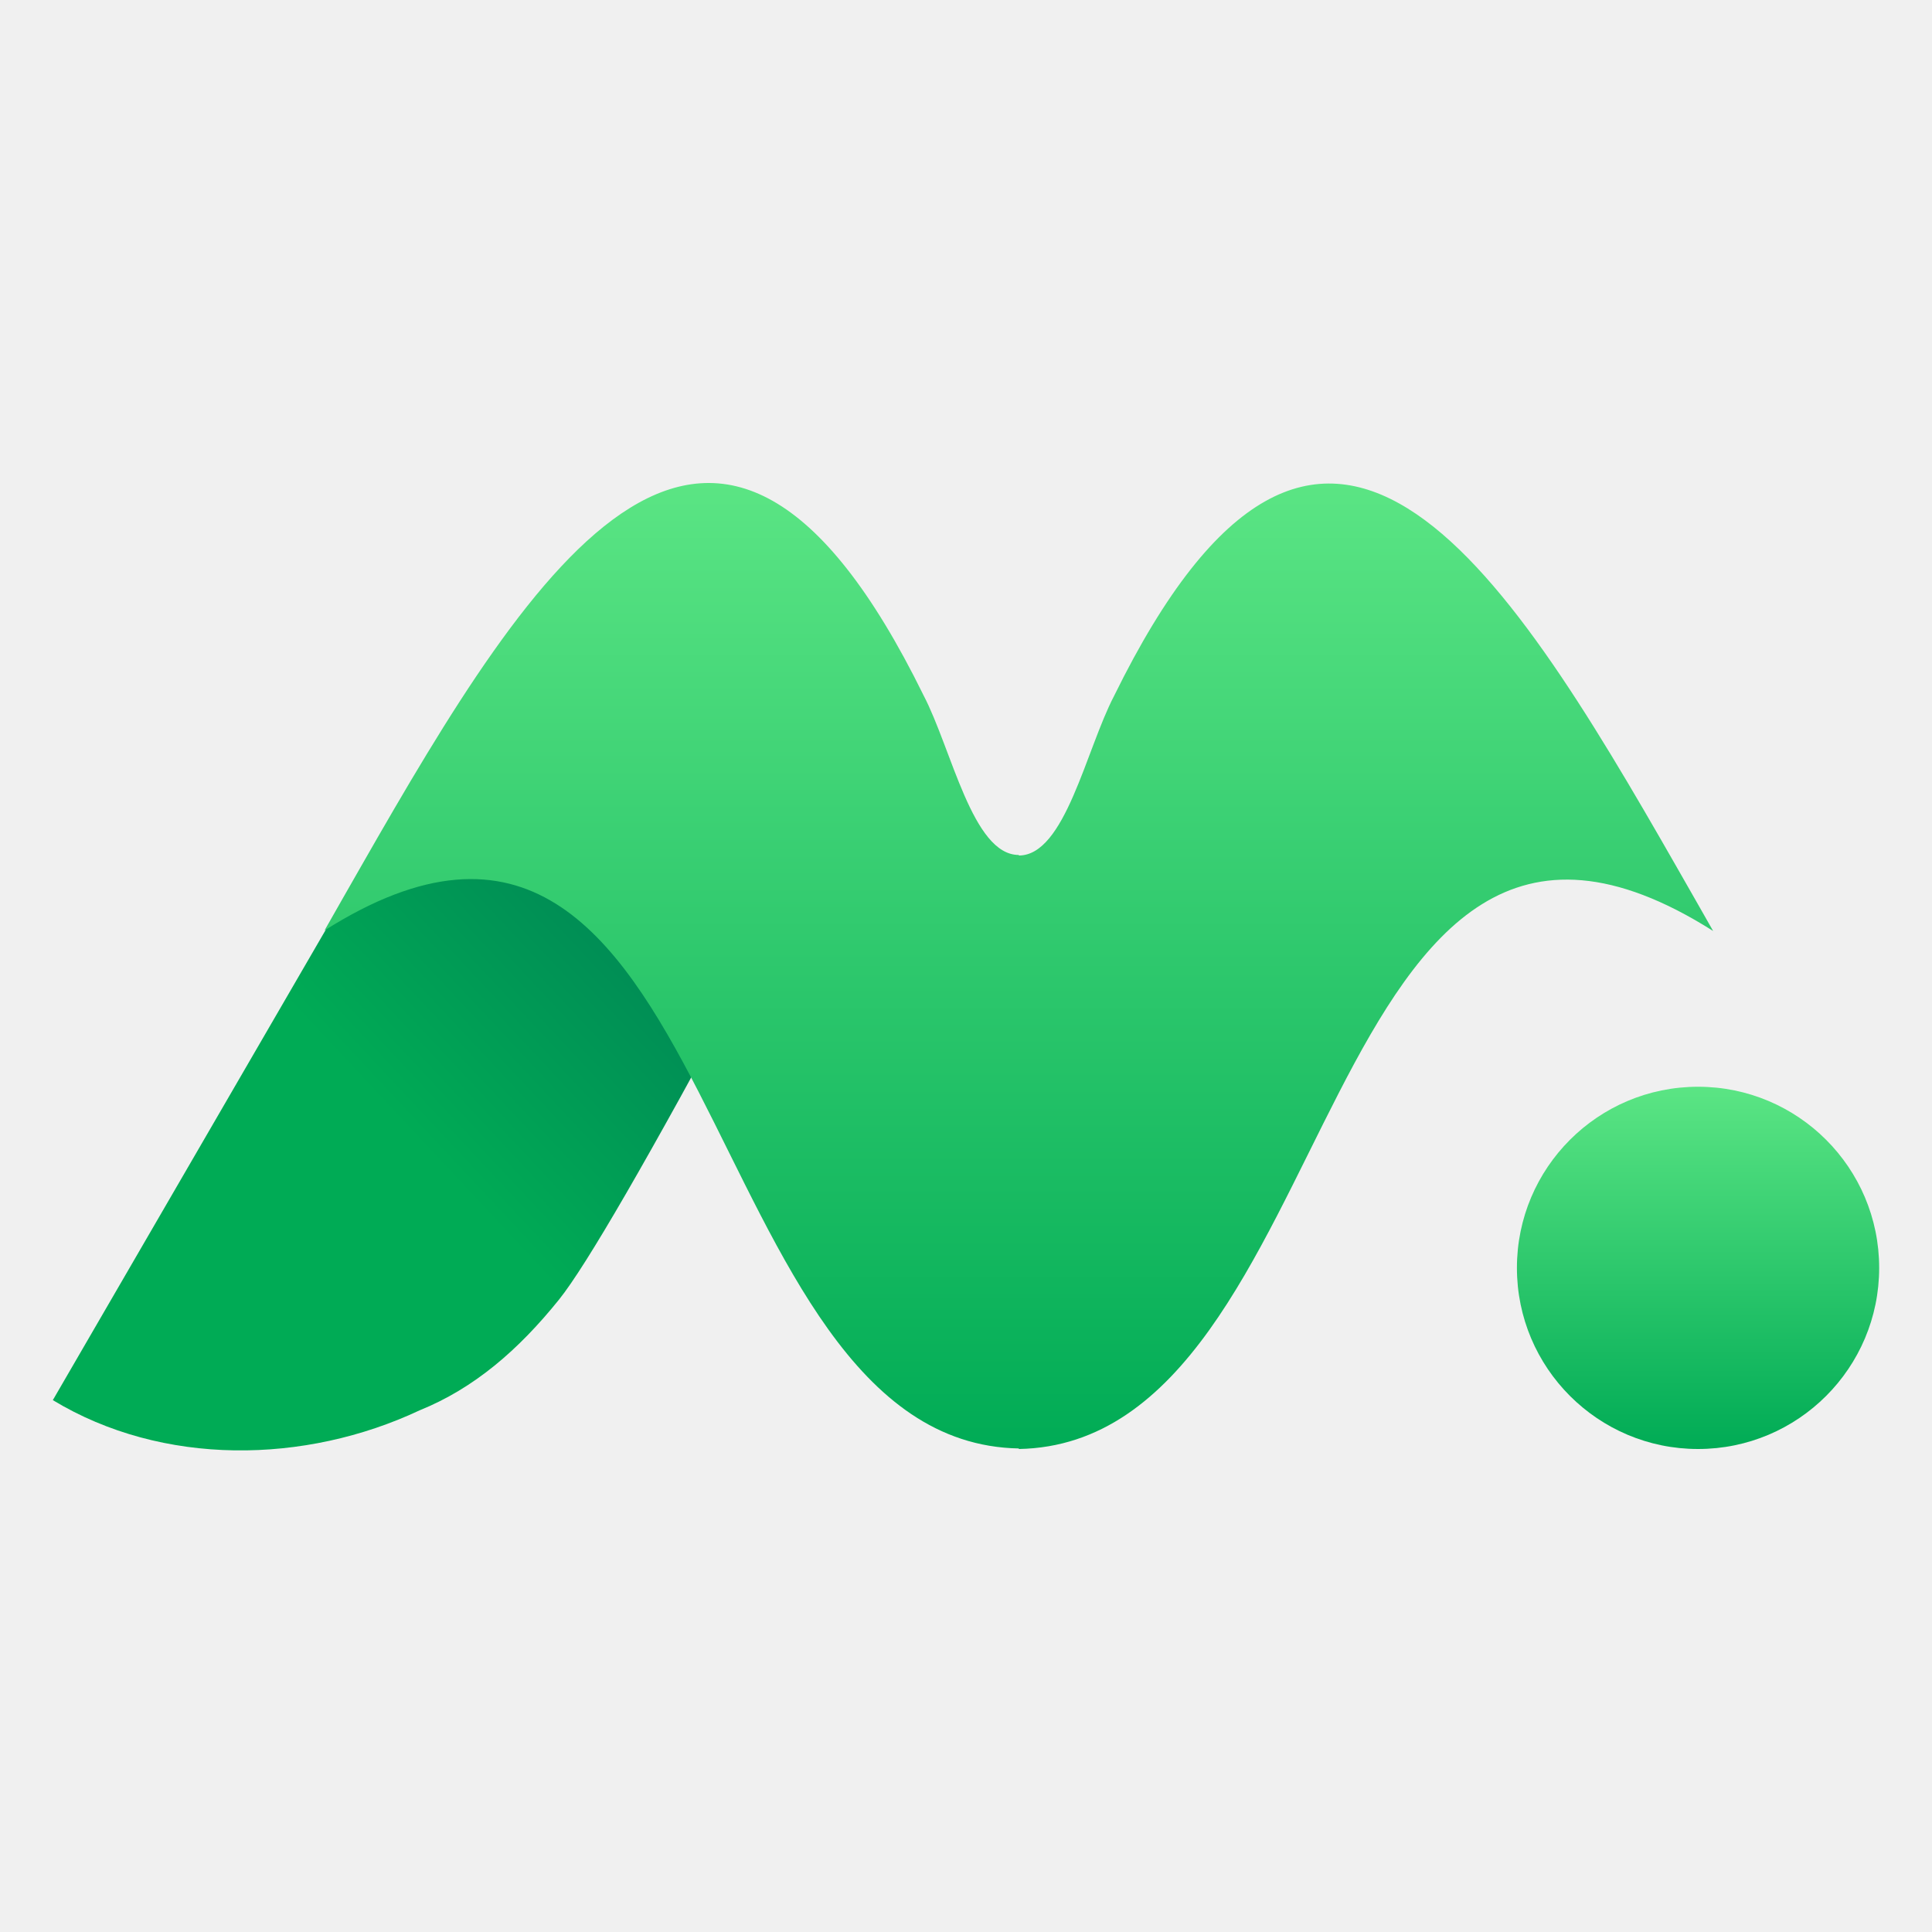
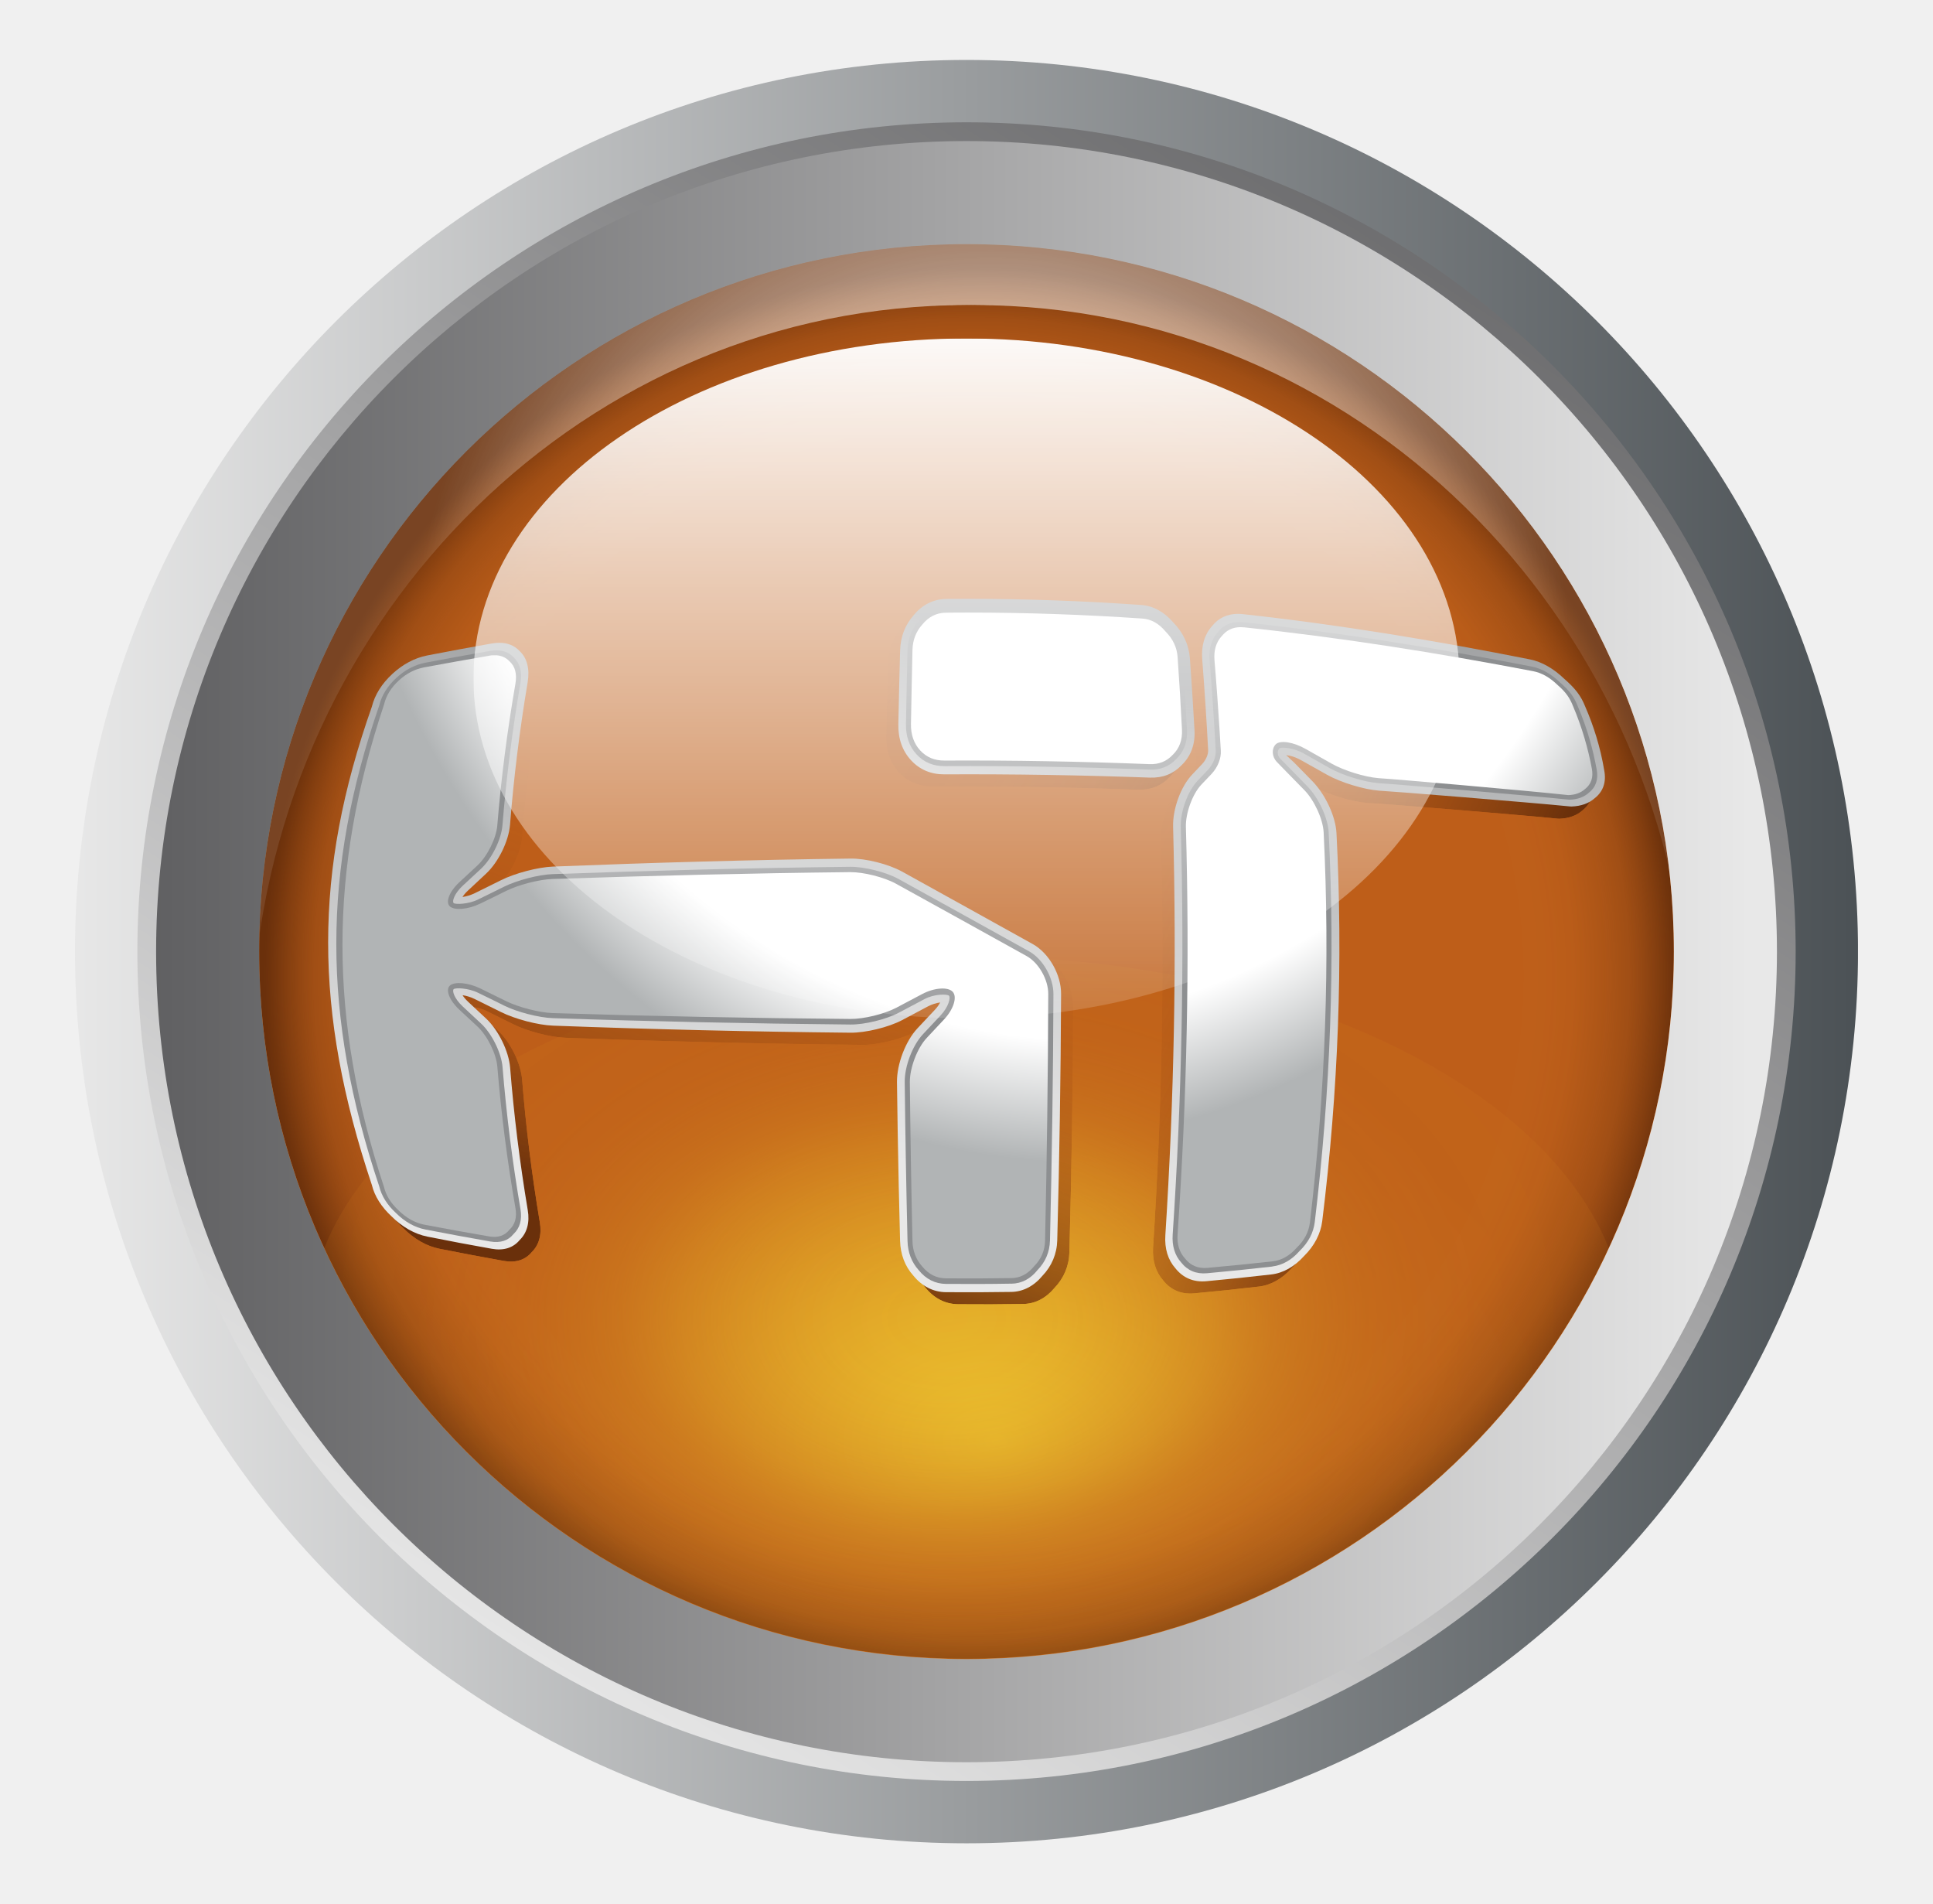
- <svg xmlns="http://www.w3.org/2000/svg" height="512" viewBox="0 0 512 512" width="512">
-   <linearGradient id="a" x1="100%" x2="50%" y1="5.663%" y2="50%">
-     <stop offset="0" stop-color="#007b55" />
-     <stop offset="1" stop-color="#00ab55" />
-   </linearGradient>
-   <linearGradient id="b" x1="50%" x2="50%" y1="0%" y2="100%">
-     <stop offset="0" stop-color="#5be584" />
-     <stop offset="1" stop-color="#00ab55" />
-   </linearGradient>
-   <g fill="none" fill-rule="evenodd" transform="translate(14 128)">
-     <path d="m92.807 83.107c44.289 22.889 46.308 23.935 46.401 23.98.012.009.642.333 44.793 23.153-26.072 48.54-42.693 77.266-49.868 86.179-10.759 13.37-22.495 23.493-36.93 29.334-30.346 14.262-68.07 14.929-97.202-2.704z" fill="url(#a)" />
-     <g fill="url(#b)">
-       <path d="m430.31 101.726c-46.271-80.956-94.1-157.228-149.043-45.344-7.516 14.383-12.995 42.337-25.267 42.337v-.142c-12.272 0-17.749-27.953-25.265-42.337-54.945-111.885-102.774-35.612-149.045 45.344-3.482 6.105-6.827 11.932-9.69 16.996 106.038-67.127 97.11 135.666 184 137.278v.142c86.891-1.611 77.962-204.405 184-137.28-2.861-5.062-6.206-10.889-9.69-16.994" />
-       <path d="m436 256c26.509 0 48-21.491 48-48s-21.491-48-48-48-48 21.491-48 48 21.491 48 48 48" />
+ <svg xmlns="http://www.w3.org/2000/svg" xmlns:xlink="http://www.w3.org/1999/xlink" viewBox="0 0 449 442">
+   <defs>
+     <style>
+             .cls-1, .cls-2 {
+             fill: none;
+             }
+ 
+             .cls-3 {
+             fill: url(#linear-gradient);
+             }
+ 
+             .cls-4 {
+             clip-path: url(#clippath);
+             }
+ 
+             .cls-5 {
+             mask: url(#mask);
+             }
+ 
+             .cls-6 {
+             fill: #8d8f91;
+             }
+ 
+             .cls-7 {
+             mix-blend-mode: multiply;
+             }
+ 
+             .cls-2 {
+             clip-rule: evenodd;
+             }
+ 
+             .cls-8 {
+             clip-path: url(#clippath-1);
+             }
+ 
+             .cls-9 {
+             clip-path: url(#clippath-4);
+             }
+ 
+             .cls-10 {
+             clip-path: url(#clippath-3);
+             }
+ 
+             .cls-11 {
+             clip-path: url(#clippath-2);
+             }
+ 
+             .cls-12 {
+             clip-path: url(#clippath-7);
+             }
+ 
+             .cls-13 {
+             clip-path: url(#clippath-8);
+             }
+ 
+             .cls-14 {
+             clip-path: url(#clippath-6);
+             }
+ 
+             .cls-15 {
+             clip-path: url(#clippath-5);
+             }
+ 
+             .cls-16 {
+             clip-path: url(#clippath-9);
+             }
+ 
+             .cls-17 {
+             fill: url(#radial-gradient-2);
+             opacity: .73;
+             }
+ 
+             .cls-18 {
+             clip-path: url(#clippath-20);
+             }
+ 
+             .cls-19 {
+             clip-path: url(#clippath-21);
+             }
+ 
+             .cls-20 {
+             clip-path: url(#clippath-23);
+             }
+ 
+             .cls-21 {
+             clip-path: url(#clippath-22);
+             }
+ 
+             .cls-22 {
+             clip-path: url(#clippath-14);
+             }
+ 
+             .cls-23 {
+             clip-path: url(#clippath-13);
+             }
+ 
+             .cls-24 {
+             clip-path: url(#clippath-12);
+             }
+ 
+             .cls-25 {
+             clip-path: url(#clippath-10);
+             }
+ 
+             .cls-26 {
+             clip-path: url(#clippath-15);
+             }
+ 
+             .cls-27 {
+             clip-path: url(#clippath-17);
+             }
+ 
+             .cls-28 {
+             clip-path: url(#clippath-16);
+             }
+ 
+             .cls-29 {
+             clip-path: url(#clippath-19);
+             }
+ 
+             .cls-30 {
+             clip-path: url(#clippath-11);
+             }
+ 
+             .cls-31 {
+             clip-path: url(#clippath-18);
+             }
+ 
+             .cls-32 {
+             fill: url(#radial-gradient-6);
+             }
+ 
+             .cls-33 {
+             fill: url(#radial-gradient-5);
+             }
+ 
+             .cls-34 {
+             fill: url(#radial-gradient-3);
+             }
+ 
+             .cls-35 {
+             fill: url(#radial-gradient-4);
+             }
+ 
+             .cls-36 {
+             fill: url(#radial-gradient-7);
+             }
+ 
+             .cls-37 {
+             fill: url(#linear-gradient-8);
+             }
+ 
+             .cls-38 {
+             fill: url(#linear-gradient-9);
+             }
+ 
+             .cls-39 {
+             fill: url(#linear-gradient-3);
+             }
+ 
+             .cls-40 {
+             fill: url(#linear-gradient-4);
+             }
+ 
+             .cls-41 {
+             fill: url(#linear-gradient-2);
+             }
+ 
+             .cls-42 {
+             fill: url(#linear-gradient-6);
+             }
+ 
+             .cls-43 {
+             fill: url(#linear-gradient-7);
+             }
+ 
+             .cls-44 {
+             fill: url(#linear-gradient-5);
+             }
+ 
+             .cls-45 {
+             fill: url(#radial-gradient);
+             }
+ 
+             .cls-46 {
+             fill: #cb661c;
+             }
+ 
+             .cls-46, .cls-47, .cls-48 {
+             fill-rule: evenodd;
+             }
+ 
+             .cls-47 {
+             fill: #fff;
+             }
+ 
+             .cls-48 {
+             fill: #6a300b;
+             }
+ 
+             .cls-49 {
+             fill: url(#linear-gradient-13);
+             }
+ 
+             .cls-50 {
+             fill: url(#linear-gradient-12);
+             }
+ 
+             .cls-51 {
+             fill: url(#linear-gradient-10);
+             }
+ 
+             .cls-52 {
+             fill: url(#linear-gradient-11);
+             }
+ 
+             .cls-53 {
+             isolation: isolate;
+             }
+ 
+             .cls-54 {
+             mask: url(#mask-3);
+             }
+ 
+             .cls-55 {
+             mask: url(#mask-2);
+             }
+ 
+             .cls-56 {
+             mask: url(#mask-5);
+             }
+ 
+             .cls-57 {
+             mask: url(#mask-4);
+             }
+ 
+             .cls-58 {
+             mask: url(#mask-1);
+             }
+ 
+             .cls-59 {
+             mask: url(#mask-6);
+             }
+         </style>
+     <clipPath id="clippath">
+       <path class="cls-2" d="M388.8,220.9c0,90.74-73.57,164.31-164.3,164.31S60.2,311.65,60.2,220.9,133.76,56.61,224.5,56.61s164.3,73.56,164.3,164.3" />
+     </clipPath>
+     <radialGradient id="radial-gradient" cx="-1493.92" cy="5763.74" fx="-1493.92" fy="5763.74" r="4.58" gradientTransform="translate(53872.57 207201.88) scale(35.91 -35.91)" gradientUnits="userSpaceOnUse">
+       <stop offset="0" stop-color="#222221" />
+       <stop offset=".77" stop-color="#222221" />
+       <stop offset=".81" stop-color="#242423" />
+       <stop offset=".85" stop-color="#2e2e2d" />
+       <stop offset=".87" stop-color="#3d3d3d" />
+       <stop offset=".9" stop-color="#545453" />
+       <stop offset=".93" stop-color="#707070" />
+       <stop offset=".95" stop-color="#949493" />
+       <stop offset=".97" stop-color="#bebebd" />
+       <stop offset=".99" stop-color="#ededed" />
+       <stop offset="1" stop-color="#fff" />
+     </radialGradient>
+     <mask id="mask" x="43.3" y="32.65" width="362.39" height="376.51" maskUnits="userSpaceOnUse">
+       <g>
+         <rect x="43.3" y="32.65" width="362.39" height="376.51" />
+         <g class="cls-53">
+           <g class="cls-4">
+             <rect class="cls-45" x="60.2" y="56.61" width="328.6" height="328.6" />
+           </g>
+         </g>
+       </g>
+     </mask>
+     <clipPath id="clippath-1">
+       <rect class="cls-1" x="43.3" y="32.65" width="362.39" height="376.51" />
+     </clipPath>
+     <clipPath id="clippath-2">
+       <rect class="cls-1" x="58.33" y="48.32" width="332.35" height="183.92" />
+     </clipPath>
+     <clipPath id="clippath-3">
+       <path class="cls-2" d="M226.46,70.86c88.13,0,160.22,71.28,165.82,161.39,.23-3.73,.36-7.49,.36-11.27,0-95.34-74.4-172.65-166.18-172.65S60.28,125.63,60.28,220.97c0,3.79,.13,7.55,.37,11.27,5.58-90.1,77.68-161.39,165.81-161.39" />
+     </clipPath>
+     <radialGradient id="radial-gradient-2" cx="-1479.99" cy="5794.21" fx="-1479.99" fy="5794.21" r="4.58" gradientTransform="translate(43667.96 170214.73) scale(29.35 -29.35)" gradientUnits="userSpaceOnUse">
+       <stop offset="0" stop-color="#fff" />
+       <stop offset=".16" stop-color="#fbfbfb" />
+       <stop offset=".3" stop-color="#f1f1f1" />
+       <stop offset=".43" stop-color="#e0e0df" />
+       <stop offset=".55" stop-color="#c7c7c7" />
+       <stop offset=".67" stop-color="#a7a7a7" />
+       <stop offset=".78" stop-color="#818180" />
+       <stop offset=".89" stop-color="#545453" />
+       <stop offset="1" stop-color="#222221" />
+     </radialGradient>
+     <mask id="mask-1" x="58.33" y="48.32" width="334.31" height="183.92" maskUnits="userSpaceOnUse">
+       <g>
+         <rect x="58.33" y="48.32" width="332.35" height="183.92" />
+         <g class="cls-53">
+           <g class="cls-11">
+             <g class="cls-10">
+               <rect class="cls-17" x="60.28" y="48.32" width="332.35" height="183.92" />
+             </g>
+           </g>
+         </g>
+       </g>
+     </mask>
+     <clipPath id="clippath-4">
+       <rect class="cls-1" x="58.33" y="48.32" width="332.35" height="183.92" />
+     </clipPath>
+     <clipPath id="clippath-5">
+       <rect class="cls-1" x="71.46" y="222.07" width="306.07" height="174.62" />
+     </clipPath>
+     <clipPath id="clippath-6">
+       <path class="cls-2" d="M383.34,309.39c0,50.05-71.12,90.61-158.85,90.61s-158.83-40.57-158.83-90.61,71.11-90.62,158.83-90.62,158.85,40.57,158.85,90.62" />
+     </clipPath>
+     <radialGradient id="radial-gradient-3" cx="-1486.5" cy="5842.98" fx="-1486.5" fy="5842.98" r="4.58" gradientTransform="translate(47906.9 127449.13) scale(32.08 -21.76)" gradientUnits="userSpaceOnUse">
+       <stop offset="0" stop-color="#fff" />
+       <stop offset=".09" stop-color="#fbfbfb" />
+       <stop offset=".18" stop-color="#f0f0f0" />
+       <stop offset=".26" stop-color="#ddd" />
+       <stop offset=".34" stop-color="#c4c4c4" />
+       <stop offset=".42" stop-color="#a3a3a3" />
+       <stop offset=".49" stop-color="#7c7c7c" />
+       <stop offset=".52" stop-color="#6b6b6b" />
+       <stop offset=".59" stop-color="#525152" />
+       <stop offset=".66" stop-color="#3e3c3e" />
+       <stop offset=".74" stop-color="#302e2f" />
+       <stop offset=".84" stop-color="#282527" />
+       <stop offset="1" stop-color="#262325" />
+     </radialGradient>
+     <mask id="mask-2" x="65.66" y="218.77" width="317.68" height="181.23" maskUnits="userSpaceOnUse">
+       <g>
+         <rect x="71.46" y="222.07" width="306.07" height="174.62" />
+         <g class="cls-53">
+           <g class="cls-15">
+             <g class="cls-14">
+               <rect class="cls-34" x="65.66" y="218.77" width="317.68" height="181.23" />
+             </g>
+           </g>
+         </g>
+       </g>
+     </mask>
+     <clipPath id="clippath-7">
+       <rect class="cls-1" x="71.46" y="222.07" width="306.07" height="174.62" />
+     </clipPath>
+     <clipPath id="clippath-8">
+       <path class="cls-2" d="M377.54,309.39c0,48.22-68.53,87.3-153.04,87.3s-153.03-39.09-153.03-87.3,68.52-87.31,153.03-87.31,153.04,39.09,153.04,87.31" />
+     </clipPath>
+     <radialGradient id="radial-gradient-4" cx="-1483.85" cy="5850.79" fx="-1483.85" fy="5850.79" r="4.58" gradientTransform="translate(46082.35 122966.57) scale(30.9 -20.96)" gradientUnits="userSpaceOnUse">
+       <stop offset="0" stop-color="#eec62f" />
+       <stop offset="1" stop-color="#d17c1d" />
+     </radialGradient>
+     <clipPath id="clippath-9">
+       <path class="cls-1" d="M56.24,220.99c0-92.91,75.33-168.25,168.26-168.25s168.26,75.33,168.26,168.25-75.33,168.26-168.26,168.26S56.24,313.93,56.24,220.99m-38.82,0c0,114.38,92.71,207.09,207.08,207.09s207.08-92.71,207.08-207.09S338.86,13.92,224.5,13.92,17.42,106.63,17.42,220.99" />
+     </clipPath>
+     <linearGradient id="linear-gradient" x1="-1582.42" y1="5586.72" x2="-1577.84" y2="5586.72" gradientTransform="translate(-142810.34 -505494.69) rotate(-180) scale(90.52 -90.52)" gradientUnits="userSpaceOnUse">
+       <stop offset="0" stop-color="#4c5256" />
+       <stop offset="1" stop-color="#e8e8e8" />
+     </linearGradient>
+     <clipPath id="clippath-10">
+       <path class="cls-1" d="M40.62,221c0-101.39,82.48-183.89,183.88-183.89s183.89,82.49,183.89,183.89-82.49,183.89-183.89,183.89S40.62,322.39,40.62,221m-8.71,0c0,106.2,86.39,192.6,192.59,192.6s192.6-86.4,192.6-192.6S330.7,28.4,224.5,28.4,31.91,114.8,31.91,221" />
+     </clipPath>
+     <linearGradient id="linear-gradient-2" x1="-1609.69" y1="5630.95" x2="-1605.11" y2="5630.95" gradientTransform="translate(-548420.52 -166266.11) rotate(122.81) scale(97.91 -97.91)" gradientUnits="userSpaceOnUse">
+       <stop offset="0" stop-color="#5e5e60" />
+       <stop offset="1" stop-color="#e8e8e8" />
+     </linearGradient>
+     <clipPath id="clippath-11">
+       <path class="cls-1" d="M60.2,221c0-90.75,73.56-164.3,164.3-164.3s164.31,73.56,164.31,164.3-73.57,164.3-164.31,164.3S60.2,311.74,60.2,221m-23.94,0c0,103.97,84.28,188.25,188.24,188.25s188.25-84.28,188.25-188.25S328.46,32.76,224.5,32.76,36.26,117.04,36.26,221" />
+     </clipPath>
+     <linearGradient id="linear-gradient-3" x1="-1530.69" y1="5692.32" x2="-1526.12" y2="5692.32" gradientTransform="translate(125990.89 468619.42) scale(82.29 -82.29)" xlink:href="#linear-gradient-2" />
+     <clipPath id="clippath-12">
+       <path class="cls-1" d="M117.04,152.26c-5,.88-10,1.82-14.99,2.78-2.94,.57-5.67,2.03-8.1,4.29-2.44,2.27-4.07,4.82-4.76,7.63-13.53,38.29-13.53,70.6,0,111.03,.65,2.66,2.25,5.16,4.57,7.31,2.47,2.46,5.34,4.11,8.29,4.7,4.99,.99,9.99,1.94,14.98,2.83,2.75,.49,4.98-.22,6.49-2.05,1.69-1.65,2.36-4.06,1.87-6.92-1.87-11.17-3.24-22.19-4.11-33.14-.3-3.73-2.66-8.63-5.55-11.33-1.42-1.33-2.83-2.65-4.24-3.96-.58-.55-.99-1.07-1.26-1.49,.89,.11,1.93,.43,2.85,.88,2.03,1,4.05,2.01,6.09,3.02,3.24,1.61,8.54,3.03,12.09,3.16,22.96,.86,46,1.41,69.06,1.65,3.56,.04,8.84-1.25,12.02-2.93,1.99-1.06,3.99-2.12,6-3.18,.92-.49,1.96-.82,2.84-.92-.24,.47-.64,1.06-1.21,1.67-1.36,1.45-2.72,2.89-4.07,4.35-2.76,2.94-4.8,8.31-4.74,12.49,.04,3.65,.1,7.3,.16,10.95,0,.04,0,.07,0,.1,.14,8.6,.32,17.2,.55,25.79,.08,3.19,1.18,5.95,3.1,8.08,2.01,2.47,4.63,3.82,7.61,3.84,5.04,.05,10.08,.03,15.11-.06,2.78-.04,5.28-1.35,7.28-3.76,2.14-2.24,3.35-5.08,3.43-8.22,.51-19.08,.81-38.15,.89-57.21,.02-4.51-2.83-9.49-6.61-11.6-10.13-5.61-20.27-11.28-30.33-16.82-3.16-1.75-8.44-3.07-12.02-3.02-23.06,.29-46.12,.96-69.06,1.86-3.55,.14-8.85,1.56-12.09,3.16-2.04,1.02-4.07,2.02-6.09,3-.92,.46-1.97,.77-2.85,.89,.26-.42,.67-.94,1.26-1.48,1.41-1.3,2.82-2.63,4.24-3.95,2.88-2.7,5.25-7.59,5.55-11.32,.86-10.95,2.22-21.97,4.1-33.14,.51-3.07-.14-5.58-1.83-7.16-1.21-1.31-2.79-1.97-4.74-1.97-.57,0-1.17,.06-1.8,.17" />
+     </clipPath>
+     <linearGradient id="linear-gradient-4" x1="-1429.34" y1="5623.89" x2="-1424.77" y2="5623.89" gradientTransform="translate(56176.25 220858.07) scale(39.23 -39.23)" gradientUnits="userSpaceOnUse">
+       <stop offset="0" stop-color="#fff" />
+       <stop offset=".06" stop-color="#dadada" />
+       <stop offset=".16" stop-color="#a7a7a7" />
+       <stop offset=".26" stop-color="#7a7a7a" />
+       <stop offset=".37" stop-color="#545454" />
+       <stop offset=".48" stop-color="#353535" />
+       <stop offset=".59" stop-color="#1e1e1e" />
+       <stop offset=".71" stop-color="#0d0d0d" />
+       <stop offset=".84" stop-color="#030303" />
+       <stop offset="1" stop-color="#000" />
+     </linearGradient>
+     <mask id="mask-3" x="27.68" y="96.85" width="269.64" height="261.34" maskUnits="userSpaceOnUse">
+       <rect class="cls-40" x="62.17" y="120.3" width="200.67" height="214.44" transform="translate(-106.55 303.57) rotate(-70.25)" />
+     </mask>
+     <linearGradient id="linear-gradient-5" x1="-1429.34" y1="5623.89" x2="-1424.77" y2="5623.89" gradientTransform="translate(56176.25 220858.07) scale(39.23 -39.23)" gradientUnits="userSpaceOnUse">
+       <stop offset="0" stop-color="#6a300b" />
+       <stop offset=".06" stop-color="#76370d" />
+       <stop offset=".22" stop-color="#954812" />
+       <stop offset=".38" stop-color="#ac5516" />
+       <stop offset=".56" stop-color="#bd5e19" />
+       <stop offset=".76" stop-color="#c7641b" />
+       <stop offset="1" stop-color="#cb661c" />
+     </linearGradient>
+     <clipPath id="clippath-13">
+       <path class="cls-1" d="M216.95,141.92c-2.97,.03-5.58,1.36-7.5,3.73-2.02,2.27-3.12,5.03-3.2,8.22-.16,5.72-.28,11.43-.4,17.14-.07,3.36,.93,6.18,2.94,8.36,2.02,2.19,4.63,3.29,7.75,3.28,15.93-.08,31.85,.18,47.75,.76,2.96,.11,5.47-.9,7.32-2.86,2.16-2.04,3.21-4.85,3.03-8.15-.31-5.57-.66-11.15-1.07-16.74-.22-3.08-1.56-5.92-3.81-8.24-2.12-2.48-4.68-3.9-7.45-4.1-13.38-.96-26.78-1.44-40.17-1.44-1.73,0-3.45,0-5.18,.03" />
+     </clipPath>
+     <linearGradient id="linear-gradient-6" x1="-1544.27" y1="5442.2" x2="-1539.69" y2="5442.2" gradientTransform="translate(142802.17 -40231.75) rotate(-90) scale(26.2 -26.2)" gradientUnits="userSpaceOnUse">
+       <stop offset="0" stop-color="#fff" />
+       <stop offset=".01" stop-color="#f7f7f7" />
+       <stop offset=".1" stop-color="#cbcbcb" />
+       <stop offset=".2" stop-color="#a5a5a5" />
+       <stop offset=".29" stop-color="#868686" />
+       <stop offset=".39" stop-color="#6f6f6f" />
+       <stop offset=".5" stop-color="#5e5e5e" />
+       <stop offset=".62" stop-color="#545454" />
+       <stop offset=".76" stop-color="#515151" />
+       <stop offset="1" stop-color="#000" />
+     </linearGradient>
+     <mask id="mask-4" x="187.8" y="112.07" width="105.02" height="101.29" maskUnits="userSpaceOnUse">
+       <rect class="cls-42" x="205.06" y="122.41" width="70.5" height="80.61" transform="translate(-20.49 290.01) rotate(-60.12)" />
+     </mask>
+     <linearGradient id="linear-gradient-7" x1="-1544.26" y1="5442.2" x2="-1539.69" y2="5442.2" gradientTransform="translate(142802.2 -40231.73) rotate(-90) scale(26.2 -26.2)" gradientUnits="userSpaceOnUse">
+       <stop offset="0" stop-color="#6a300b" />
+       <stop offset=".06" stop-color="#75360d" />
+       <stop offset=".21" stop-color="#8c4311" />
+       <stop offset=".37" stop-color="#9d4c15" />
+       <stop offset=".54" stop-color="#a75217" />
+       <stop offset=".76" stop-color="#ab5418" />
+       <stop offset="1" stop-color="#cb661c" />
+     </linearGradient>
+     <clipPath id="clippath-14">
+       <path class="cls-1" d="M278.73,148.2c-1.77,1.99-2.54,4.58-2.31,7.69,.54,7.05,1.01,14.09,1.38,21.12,.05,.78-.36,2.14-1.38,3.23-.78,.83-1.57,1.66-2.36,2.49-2.61,2.75-4.51,7.96-4.41,12.05,.84,31.62,.24,63.15-1.81,94.89-.2,3.13,.63,5.76,2.33,7.67,1.77,2.25,4.24,3.29,7.21,3.02,5.03-.46,10.05-.99,15.07-1.58,2.77-.32,5.39-1.82,7.62-4.3,2.36-2.32,3.84-5.11,4.2-8.07,3.75-30.39,4.85-60.12,3.3-90.11-.2-3.88-2.59-9.01-5.66-12.12-1.39-1.42-2.79-2.83-4.18-4.25-.61-.58-1.23-1.15-1.84-1.72h.04c.95,.07,2.24,.5,3.37,1.14,2.04,1.15,4.07,2.3,6.11,3.43,3.25,1.82,8.55,3.41,12.05,3.68,.24,.02,.48,.03,.72,.05,1.44,.03,34.51,2.68,43.62,3.61,.12,0,.26,.02,.39,.02,2.23-.07,4.08-.76,5.37-1.92,1.96-1.54,2.73-3.75,2.21-6.47-.87-5.34-2.47-10.36-4.39-14.76-1.01-2.58-2.36-4.3-4.91-6.53-2.44-2.36-5.19-3.93-7.93-4.48-22.14-4.4-44.42-8.07-66.76-10.51-.38-.04-.75-.06-1.11-.06-2.47,0-4.53,.99-5.96,2.81" />
+     </clipPath>
+     <linearGradient id="linear-gradient-8" x1="-1561.76" y1="5502.79" x2="-1557.19" y2="5502.79" gradientTransform="translate(209303.74 -59065.3) rotate(-90) scale(37.98 -37.98)" xlink:href="#linear-gradient-4" />
+     <mask id="mask-5" x="208.9" y="106.55" width="220.15" height="232.93" maskUnits="userSpaceOnUse">
+       <rect class="cls-37" x="227.04" y="144.04" width="183.89" height="157.96" transform="translate(-16.54 420.28) rotate(-65.41)" />
+     </mask>
+     <linearGradient id="linear-gradient-9" x1="-1561.76" y1="5502.79" x2="-1557.19" y2="5502.79" gradientTransform="translate(209303.74 -59065.3) rotate(-90) scale(37.98 -37.98)" xlink:href="#linear-gradient-5" />
+     <clipPath id="clippath-15">
+       <path class="cls-1" d="M114.22,149.44c-5,.89-10,1.81-14.99,2.78-2.93,.58-5.66,2.04-8.1,4.29-2.44,2.27-4.06,4.82-4.76,7.63-13.53,38.3-13.53,70.6,0,111.03,.65,2.67,2.26,5.16,4.58,7.31,2.46,2.46,5.35,4.11,8.3,4.7,4.99,1,9.98,1.94,14.98,2.83,2.76,.49,4.98-.21,6.49-2.04,1.7-1.65,2.36-4.07,1.87-6.93-1.87-11.16-3.23-22.18-4.1-33.14-.31-3.73-2.68-8.63-5.56-11.34-1.42-1.32-2.84-2.65-4.23-3.95-.58-.55-1-1.07-1.26-1.49,.88,.12,1.93,.44,2.85,.9,2.02,1,4.04,1.99,6.08,3.01,3.24,1.62,8.54,3.03,12.09,3.16,22.97,.86,46.01,1.41,69.07,1.64,3.55,.04,8.83-1.25,12.01-2.92,2-1.06,4-2.13,6-3.19,.92-.48,1.96-.81,2.84-.91-.24,.48-.63,1.06-1.21,1.68-1.36,1.44-2.72,2.9-4.07,4.33-2.76,2.96-4.8,8.32-4.75,12.49,.05,3.65,.1,7.3,.16,10.96,0,.03,0,.07,0,.1,.15,8.59,.32,17.19,.56,25.78,.08,3.19,1.16,5.96,3.08,8.09,2.02,2.49,4.64,3.83,7.62,3.85,5.04,.04,10.08,.02,15.11-.06,2.77-.04,5.27-1.35,7.28-3.77,2.14-2.24,3.34-5.08,3.42-8.23,.51-19.08,.81-38.13,.89-57.2,.03-4.51-2.82-9.5-6.61-11.6-10.12-5.61-20.27-11.27-30.33-16.82-3.16-1.74-8.44-3.08-12.01-3.02-23.06,.29-46.12,.95-69.07,1.86-3.55,.14-8.86,1.55-12.09,3.17-2.03,1.02-4.06,2.01-6.08,3.01-.93,.45-1.98,.77-2.85,.88,.26-.42,.68-.94,1.26-1.48,1.4-1.3,2.81-2.62,4.23-3.95,2.88-2.69,5.25-7.59,5.55-11.33,.86-10.95,2.23-21.98,4.1-33.14,.51-3.07-.15-5.59-1.82-7.16-1.22-1.32-2.8-1.97-4.76-1.97-.56,0-1.16,.06-1.79,.17" />
+     </clipPath>
+     <linearGradient id="linear-gradient-10" x1="-1688.9" y1="5694.46" x2="-1684.33" y2="5694.46" gradientTransform="translate(-59459.41 -201183.6) rotate(-180) scale(35.37 -35.37)" gradientUnits="userSpaceOnUse">
+       <stop offset="0" stop-color="#8d8f91" />
+       <stop offset="1" stop-color="#e8e8e8" />
+     </linearGradient>
+     <clipPath id="clippath-16">
+       <path class="cls-1" d="M219.78,139.1c-2.97,.03-5.59,1.37-7.51,3.73-2.03,2.27-3.1,5.03-3.19,8.22-.16,5.71-.29,11.42-.41,17.13-.07,3.37,.93,6.18,2.94,8.37,2.02,2.19,4.63,3.3,7.76,3.28,15.92-.08,31.84,.18,47.75,.76,2.96,.11,5.46-.9,7.31-2.86,2.16-2.05,3.22-4.84,3.03-8.14-.31-5.58-.67-11.16-1.07-16.75-.23-3.07-1.56-5.93-3.82-8.24-2.11-2.47-4.68-3.9-7.45-4.1-13.36-.94-26.73-1.43-40.11-1.43-1.74,0-3.49,0-5.24,.02" />
+     </clipPath>
+     <linearGradient id="linear-gradient-11" x1="-2019.81" y1="5721.78" x2="-2015.24" y2="5721.78" gradientTransform="translate(-21723.86 -62120.02) rotate(180) scale(10.88 -10.88)" xlink:href="#linear-gradient-10" />
+     <clipPath id="clippath-17">
+       <path class="cls-1" d="M281.55,145.38c-1.77,1.98-2.54,4.58-2.3,7.69,.55,7.05,1.01,14.08,1.38,21.12,.05,.8-.36,2.15-1.38,3.23-.78,.83-1.58,1.66-2.36,2.49-2.61,2.75-4.51,7.97-4.4,12.05,.84,31.61,.23,63.15-1.8,94.89-.21,3.13,.62,5.76,2.32,7.67,1.77,2.25,4.24,3.3,7.22,3.02,5.03-.46,10.06-.99,15.08-1.57,2.77-.32,5.39-1.82,7.62-4.3,2.36-2.33,3.83-5.12,4.2-8.08,3.75-30.39,4.86-60.12,3.31-90.12-.2-3.88-2.59-9.01-5.66-12.12-1.39-1.42-2.79-2.83-4.18-4.26-.62-.57-1.24-1.14-1.85-1.72,.01,0,.02,0,.04,0,.95,.08,2.24,.51,3.37,1.14,2.03,1.14,4.07,2.3,6.11,3.43,3.25,1.81,8.55,3.41,12.05,3.68,.23,.01,.48,.04,.71,.05,1.44,.04,34.52,2.69,43.62,3.61,.13,.02,.26,.02,.39,.02,2.23-.08,4.08-.75,5.38-1.93,1.96-1.53,2.74-3.74,2.21-6.47-.88-5.33-2.47-10.35-4.39-14.75-1.01-2.58-2.36-4.29-4.92-6.53-2.45-2.36-5.19-3.93-7.92-4.48-22.15-4.41-44.43-8.08-66.76-10.52-.38-.04-.74-.06-1.1-.06-2.48,0-4.54,.98-5.97,2.81" />
+     </clipPath>
+     <linearGradient id="linear-gradient-12" x1="-1679.41" y1="5726.56" x2="-1674.83" y2="5726.56" gradientTransform="translate(-193503.78 56966.99) rotate(90) scale(33.85 -33.85)" xlink:href="#linear-gradient-10" />
+     <clipPath id="clippath-18">
+       <path class="cls-1" d="M113.61,152.29c-5.03,.86-10.04,1.75-15.07,2.69-2.2,.41-4.18,1.45-5.93,3.08-1.76,1.63-2.92,3.48-3.41,5.58-12.87,38.52-12.87,73.03,0,112.04,.47,1.95,1.59,3.75,3.35,5.38,1.81,1.79,3.8,2.92,6,3.35,5.01,.96,10.04,1.87,15.06,2.73,2.05,.35,3.61-.16,4.72-1.55,1.3-1.2,1.77-2.86,1.41-4.96-1.93-11.11-3.33-22.06-4.22-32.93-.24-2.94-2.29-7.13-4.58-9.27-1.43-1.33-2.84-2.66-4.26-3.96-2.27-2.11-3.27-4.59-2.18-5.58,1.07-.98,4.24-.71,7.04,.65,2.01,.98,4.04,1.98,6.07,2.98,2.82,1.39,7.65,2.65,10.74,2.75,22.98,.73,46.05,1.18,69.16,1.37,3.11,.03,7.91-1.14,10.69-2.61,1.99-1.05,4.01-2.12,6.01-3.18,2.78-1.47,5.96-1.72,7.08-.53,1.11,1.18,.22,4.06-1.98,6.4-1.36,1.45-2.73,2.9-4.07,4.35-2.18,2.33-3.93,6.94-3.9,10.25,.12,12.29,.33,24.58,.61,36.87,.05,2.33,.81,4.31,2.28,5.94,1.46,1.8,3.3,2.73,5.51,2.75,5.07,.04,10.13,.02,15.2-.06,2.06-.03,3.82-.97,5.29-2.78,1.62-1.64,2.48-3.63,2.52-5.95,.43-19.1,.68-38.19,.74-57.27,.02-3.3-2.23-7.25-5.01-8.78-10.12-5.6-20.26-11.26-30.34-16.8-2.75-1.52-7.54-2.72-10.64-2.7-23.1,.25-46.18,.82-69.16,1.59-3.1,.1-7.93,1.36-10.75,2.76-2.02,1.01-4.04,1.99-6.06,2.97-2.81,1.36-5.97,1.62-7.04,.63-1.08-.98-.09-3.47,2.18-5.58,1.42-1.3,2.84-2.61,4.25-3.94,2.29-2.14,4.35-6.32,4.59-9.26,.89-10.87,2.29-21.82,4.21-32.92,.39-2.26-.05-4-1.36-5.2-.9-.95-2.05-1.43-3.48-1.43-.41,0-.84,.04-1.28,.11" />
+     </clipPath>
+     <radialGradient id="radial-gradient-5" cx="-1615.99" cy="5668.84" fx="-1615.99" fy="5668.84" r="4.57" gradientTransform="translate(-397075.41 125841.76) rotate(90) scale(77.83 -70.09)" gradientUnits="userSpaceOnUse">
+       <stop offset="0" stop-color="#fff" />
+       <stop offset=".48" stop-color="#fff" />
+       <stop offset=".56" stop-color="#b1b4b5" />
+       <stop offset="1" stop-color="#b1b4b5" />
+     </radialGradient>
+     <clipPath id="clippath-19">
+       <path class="cls-1" d="M219.74,142.29c-2.22,.01-4.03,.95-5.51,2.75-1.47,1.65-2.23,3.62-2.28,5.94-.14,5.72-.24,11.44-.35,17.15-.04,2.5,.68,4.55,2.14,6.14,1.47,1.6,3.35,2.38,5.67,2.36,15.87-.08,31.76,.21,47.62,.83,2.14,.08,3.94-.63,5.35-2.14,1.56-1.48,2.29-3.45,2.17-5.9-.28-5.59-.62-11.2-1.01-16.79-.15-2.27-1.1-4.26-2.8-5.97-1.55-1.86-3.35-2.88-5.4-3.01-13.43-.92-26.88-1.39-40.33-1.39-1.76,0-3.51,0-5.26,.03" />
+     </clipPath>
+     <radialGradient id="radial-gradient-6" cx="-1612.41" cy="5666.87" fx="-1612.41" fy="5666.87" r="4.58" gradientTransform="translate(-423339.41 133888.35) rotate(90) scale(83 -74.74)" xlink:href="#radial-gradient-5" />
+     <clipPath id="clippath-20">
+       <path class="cls-1" d="M283.75,147.76c-1.28,1.44-1.83,3.28-1.65,5.54,.47,5.56,.86,11.1,1.21,16.64,.09,1.47,.17,2.93,.26,4.39,.11,1.74-.68,3.83-2.13,5.38-.8,.82-1.58,1.65-2.37,2.49-2.07,2.18-3.7,6.62-3.61,9.85,.9,31.53,.25,62.95-1.93,94.61-.17,2.28,.42,4.16,1.73,5.61,1.3,1.65,3.02,2.37,5.24,2.17,5.06-.45,10.11-.96,15.16-1.52,2.05-.24,3.9-1.3,5.54-3.15,1.77-1.71,2.8-3.66,3.07-5.86,3.61-30.51,4.68-60.42,3.19-90.58-.15-3.09-2.19-7.51-4.49-9.85-.03-.02-.05-.05-.07-.07-1.37-1.39-2.9-2.96-4.19-4.28-.88-.9-1.63-1.68-2.11-2.17-1.15-1.19-1.29-3.03-.29-4.08,1-1.05,4.12-.57,6.95,1.04,2.04,1.16,4.07,2.31,6.12,3.46,2.84,1.59,7.64,3.07,10.7,3.32,.24,.02,.47,.04,.71,.06,1.44,.03,34.41,2.89,43.49,3.89,1.57-.04,2.89-.5,3.91-1.42,1.42-1.13,1.95-2.68,1.57-4.71-.86-4.64-2.31-9.7-4.34-14.45-.74-1.91-1.67-3.31-3.58-4.95-1.8-1.76-3.72-2.87-5.74-3.25-22.25-4.26-44.67-7.81-67.12-10.18-.28-.03-.55-.04-.82-.04-1.82,0-3.28,.7-4.38,2.1" />
+     </clipPath>
+     <radialGradient id="radial-gradient-7" cx="-1616.46" cy="5669.04" fx="-1616.46" fy="5669.04" r="4.58" gradientTransform="translate(-394504.48 125051.38) rotate(90) scale(77.32 -69.63)" xlink:href="#radial-gradient-5" />
+     <clipPath id="clippath-21">
+       <rect class="cls-1" x="109.97" y="78.6" width="229.05" height="157.9" />
+     </clipPath>
+     <clipPath id="clippath-22">
+       <path class="cls-2" d="M344.58,157.55c0,46.04-54.14,83.36-120.93,83.36s-120.93-37.32-120.93-83.36,54.14-83.37,120.93-83.37,120.93,37.32,120.93,83.37" />
+     </clipPath>
+     <linearGradient id="linear-gradient-13" x1="-1431.53" y1="5575.84" x2="-1426.96" y2="5575.84" gradientTransform="translate(203415.17 -51926.18) rotate(-90) scale(36.44 -36.44)" gradientUnits="userSpaceOnUse">
+       <stop offset="0" stop-color="#262325" />
+       <stop offset="1" stop-color="#fff" />
+     </linearGradient>
+     <mask id="mask-6" x="102.72" y="74.18" width="241.86" height="166.73" maskUnits="userSpaceOnUse">
+       <g>
+         <rect x="109.97" y="78.6" width="229.05" height="157.89" />
+         <g class="cls-53">
+           <g class="cls-19">
+             <g class="cls-21">
+               <rect class="cls-49" x="102.72" y="74.18" width="241.86" height="166.73" />
+             </g>
+           </g>
+         </g>
+       </g>
+     </mask>
+     <clipPath id="clippath-23">
+       <rect class="cls-1" x="109.97" y="78.6" width="229.05" height="157.9" />
+     </clipPath>
+   </defs>
+   <g class="cls-53">
+     <g id="Capa_1" data-name="Capa 1">
+       <g>
+         <path class="cls-46" d="M43.3,220.4c0-103.97,81.12-188.26,181.2-188.26s181.2,84.28,181.2,188.26-81.12,188.25-181.2,188.25S43.3,324.37,43.3,220.4" />
+         <g class="cls-5">
+           <g class="cls-7">
+             <g class="cls-8">
+               <path class="cls-48" d="M43.3,220.91c0-103.96,81.13-188.25,181.2-188.25s181.2,84.29,181.2,188.25-81.12,188.25-181.2,188.25S43.3,324.88,43.3,220.91" />
+             </g>
+           </g>
+         </g>
+         <g class="cls-58">
+           <g class="cls-9">
+             <path class="cls-47" d="M224.5,70.86c88.14,0,160.23,71.28,165.82,161.38,.22-3.73,.36-7.48,.36-11.27,0-95.34-74.4-172.65-166.18-172.65S58.33,125.63,58.33,220.97c0,3.79,.13,7.54,.35,11.27,5.59-90.1,77.68-161.38,165.82-161.38" />
+           </g>
+         </g>
+         <g class="cls-55">
+           <g class="cls-12">
+             <g class="cls-13">
+               <rect class="cls-35" x="71.46" y="222.07" width="306.07" height="174.62" />
+             </g>
+           </g>
+         </g>
+         <g class="cls-16">
+           <rect class="cls-3" x="17.42" y="13.92" width="414.15" height="414.16" />
+         </g>
+         <g class="cls-25">
+           <polygon class="cls-41" points="592.51 141.47 304.03 589 -143.5 300.52 144.98 -147.01 592.51 141.47" />
+         </g>
+         <g class="cls-30">
+           <rect class="cls-39" x="36.26" y="32.76" width="376.49" height="376.49" />
+         </g>
+         <g class="cls-24">
+           <g class="cls-54">
+             <rect class="cls-44" x="62.17" y="120.3" width="200.67" height="214.44" transform="translate(-106.55 303.57) rotate(-70.25)" />
+           </g>
+         </g>
+         <g class="cls-23">
+           <g class="cls-57">
+             <rect class="cls-43" x="205.06" y="122.41" width="70.5" height="80.61" transform="translate(-20.49 290.01) rotate(-60.12)" />
+           </g>
+         </g>
+         <g class="cls-22">
+           <g class="cls-56">
+             <rect class="cls-38" x="227.04" y="144.04" width="183.89" height="157.96" transform="translate(-16.54 420.28) rotate(-65.41)" />
+           </g>
+         </g>
+         <g class="cls-26">
+           <rect class="cls-51" x="81.52" y="135.5" width="156.31" height="178.39" transform="translate(-69.99 377.14) rotate(-88.18)" />
+         </g>
+         <g class="cls-28">
+           <rect class="cls-52" x="213.79" y="121.05" width="58.68" height="77.69" transform="translate(23.71 351.02) rotate(-74.39)" />
+         </g>
+         <g class="cls-27">
+           <rect class="cls-50" x="258.28" y="135.12" width="127.05" height="170.15" transform="translate(-32.13 56.57) rotate(-9.57)" />
+         </g>
+         <path class="cls-6" d="M234.92,298.11c-5.05,.09-10.11,.1-15.16,.06-2.53-.02-4.67-1.1-6.36-3.19-1.64-1.82-2.54-4.12-2.6-6.79-.3-12.29-.51-24.58-.65-36.87-.05-3.66,1.81-8.55,4.24-11.14,1.36-1.45,2.71-2.89,4.07-4.34,1.92-2.05,2.38-4.17,1.98-4.6-.39-.42-3.41-.44-5.69,.78-2.01,1.07-4,2.12-6,3.18-2.92,1.54-7.95,2.77-11.22,2.73-23.09-.22-46.15-.7-69.12-1.48-3.25-.11-8.32-1.43-11.28-2.9-2.03-1.02-4.06-2.01-6.08-2.99-2.31-1.14-5.28-1.21-5.67-.84-.39,.36,.12,2.18,2.12,4.03,1.42,1.3,2.83,2.63,4.25,3.96,2.54,2.38,4.71,6.83,4.98,10.09,.89,10.91,2.27,21.89,4.17,33.01,.41,2.43-.13,4.39-1.63,5.79-1.22,1.52-3.04,2.12-5.4,1.72-5.02-.88-10.03-1.81-15.03-2.78-2.51-.48-4.85-1.81-6.92-3.89-1.98-1.83-3.3-3.91-3.84-6.16-13.28-39.64-13.28-73.18,0-111.63,.57-2.37,1.92-4.52,3.95-6.4,2.01-1.87,4.31-3.08,6.79-3.56,5.01-.96,10.02-1.86,15.04-2.74,2.33-.4,4.16,.11,5.47,1.52,1.45,1.35,1.99,3.39,1.55,5.98-1.9,11.12-3.29,22.1-4.17,33-.26,3.26-2.44,7.72-4.97,10.09-1.42,1.32-2.84,2.64-4.25,3.94-1.99,1.84-2.51,3.67-2.12,4.03,.38,.36,3.37,.3,5.67-.82,2.02-.98,4.04-1.98,6.07-2.99,2.96-1.47,8.02-2.8,11.28-2.91,22.97-.82,46.03-1.44,69.12-1.7,3.28-.03,8.3,1.23,11.2,2.83,10.07,5.54,20.22,11.2,30.33,16.8,3.18,1.76,5.67,6.12,5.65,9.91-.07,19.07-.34,38.16-.8,57.24-.07,2.69-1.06,5-2.93,6.91-1.61,2.01-3.66,3.1-6.04,3.13" />
+         <path class="cls-6" d="M267.07,178.72c-15.88-.6-31.78-.88-47.67-.8-2.64,.02-4.83-.9-6.51-2.74-1.68-1.82-2.5-4.19-2.45-7.03,.1-5.71,.22-11.43,.36-17.15,.07-2.65,.97-4.97,2.65-6.85,1.66-2.04,3.78-3.12,6.31-3.14,15.17-.14,30.34,.34,45.5,1.39,2.37,.17,4.47,1.34,6.26,3.5,1.86,1.87,2.97,4.2,3.16,6.83,.39,5.6,.74,11.19,1.03,16.76,.15,2.81-.7,5.09-2.52,6.81-1.57,1.68-3.66,2.52-6.12,2.43" />
+         <path class="cls-6" d="M295.52,294.14c-5.04,.57-10.08,1.09-15.13,1.55-2.52,.23-4.55-.62-6.03-2.51-1.46-1.63-2.14-3.82-1.97-6.43,2.12-31.69,2.75-63.16,1.88-94.72-.1-3.59,1.63-8.32,3.92-10.74,.8-.83,1.57-1.66,2.37-2.48,1.21-1.28,1.92-3.05,1.83-4.53-.38-7.01-.86-14.02-1.43-21.05-.2-2.6,.45-4.75,1.91-6.41,1.42-1.79,3.43-2.6,5.96-2.32,22.41,2.39,44.75,5.99,66.97,10.3,2.35,.46,4.58,1.75,6.66,3.78,2.11,1.82,3.21,3.31,4.06,5.52,2.22,5.19,3.5,9.96,4.36,14.59,.43,2.31-.19,4.12-1.82,5.41-1.11,1.01-2.64,1.57-4.5,1.62-9.25-.97-42.26-3.76-43.7-3.79-.24-.02-.47-.04-.72-.06-3.2-.25-8.25-1.79-11.24-3.47-2.04-1.14-4.07-2.29-6.11-3.45-2.33-1.31-5.25-1.53-5.61-1.15-.27,.29-.41,.7-.38,1.14,.04,.45,.22,.88,.55,1.21,2.08,2.14,4.15,4.25,6.24,6.37,2.7,2.75,4.88,7.43,5.04,10.85,1.51,30.09,.43,59.94-3.23,90.4-.3,2.53-1.51,4.81-3.57,6.79-1.8,2.05-3.96,3.28-6.31,3.56" />
+         <g class="cls-31">
+           <rect class="cls-33" x="76.33" y="152.18" width="167.18" height="144.75" />
+         </g>
+         <g class="cls-29">
+           <rect class="cls-32" x="211.55" y="142.26" width="63.11" height="35.28" />
+         </g>
+         <g class="cls-18">
+           <rect class="cls-36" x="273.36" y="145.66" width="96.76" height="148.97" />
+         </g>
+         <g class="cls-59">
+           <g class="cls-20">
+             <path class="cls-47" d="M339.02,157.55c0,43.6-51.28,78.94-114.53,78.94s-114.52-35.34-114.52-78.94,51.28-78.95,114.52-78.95,114.53,35.34,114.53,78.95" />
+           </g>
+         </g>
+       </g>
    </g>
  </g>
</svg>
